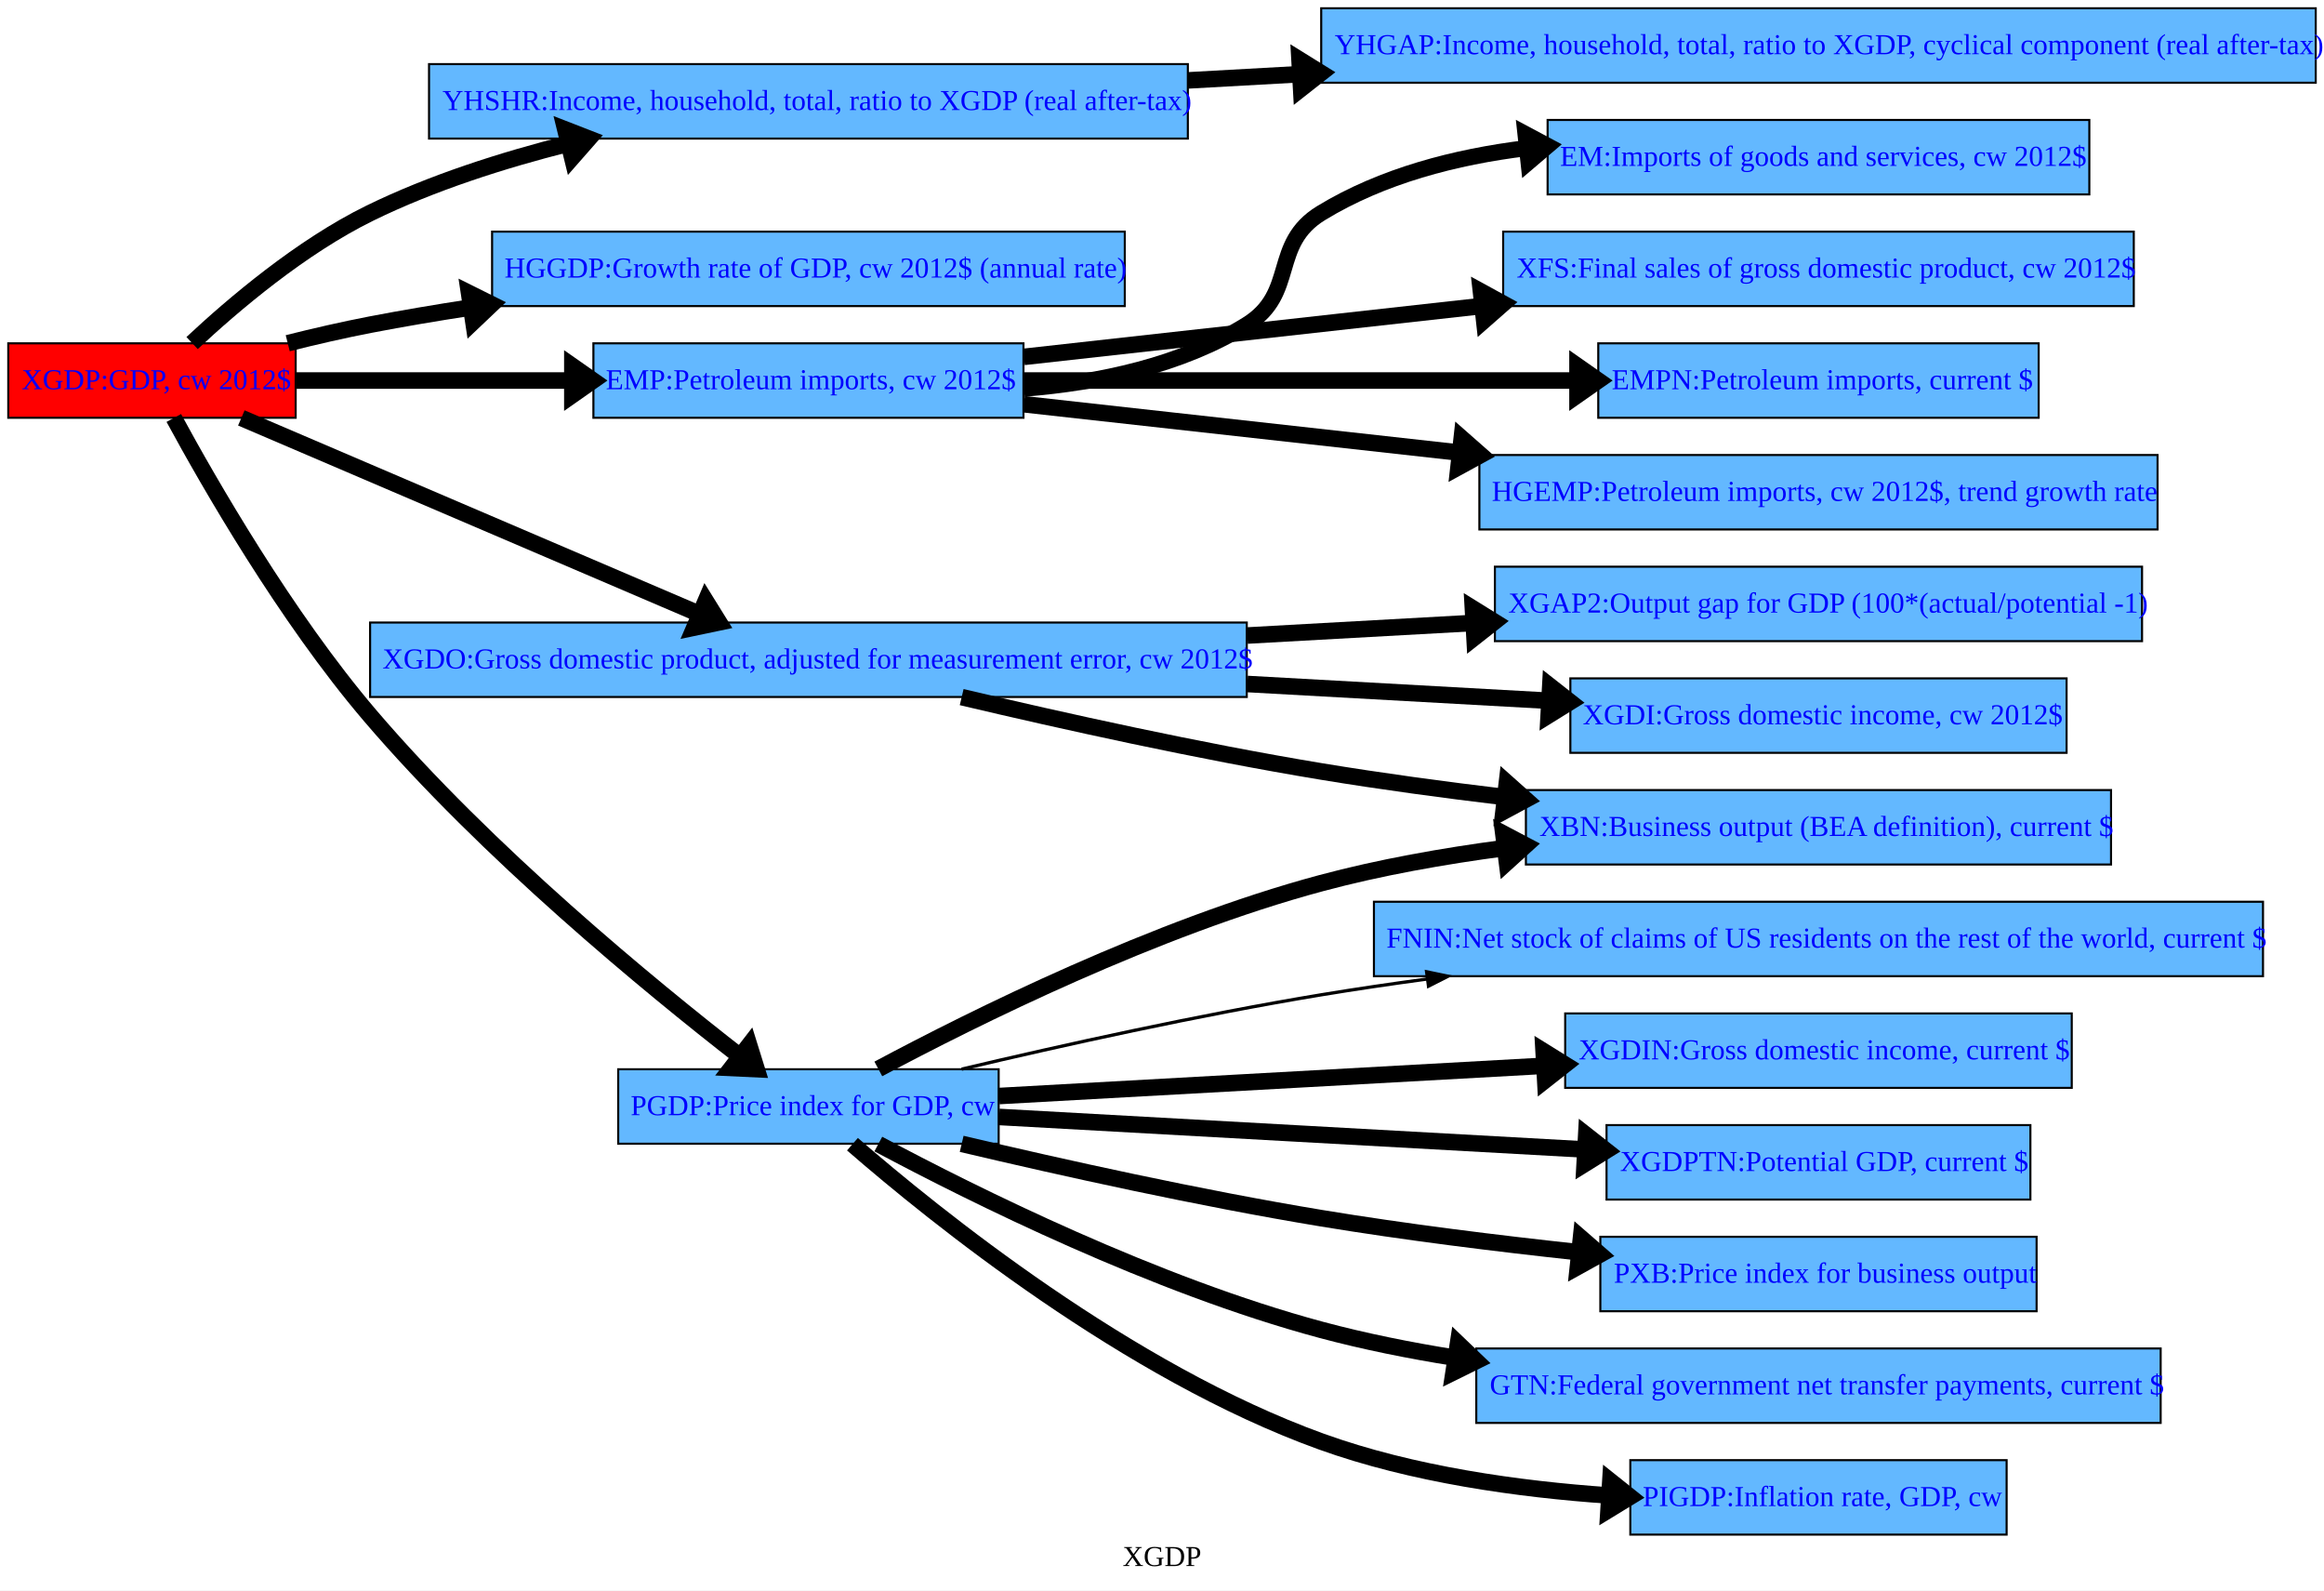
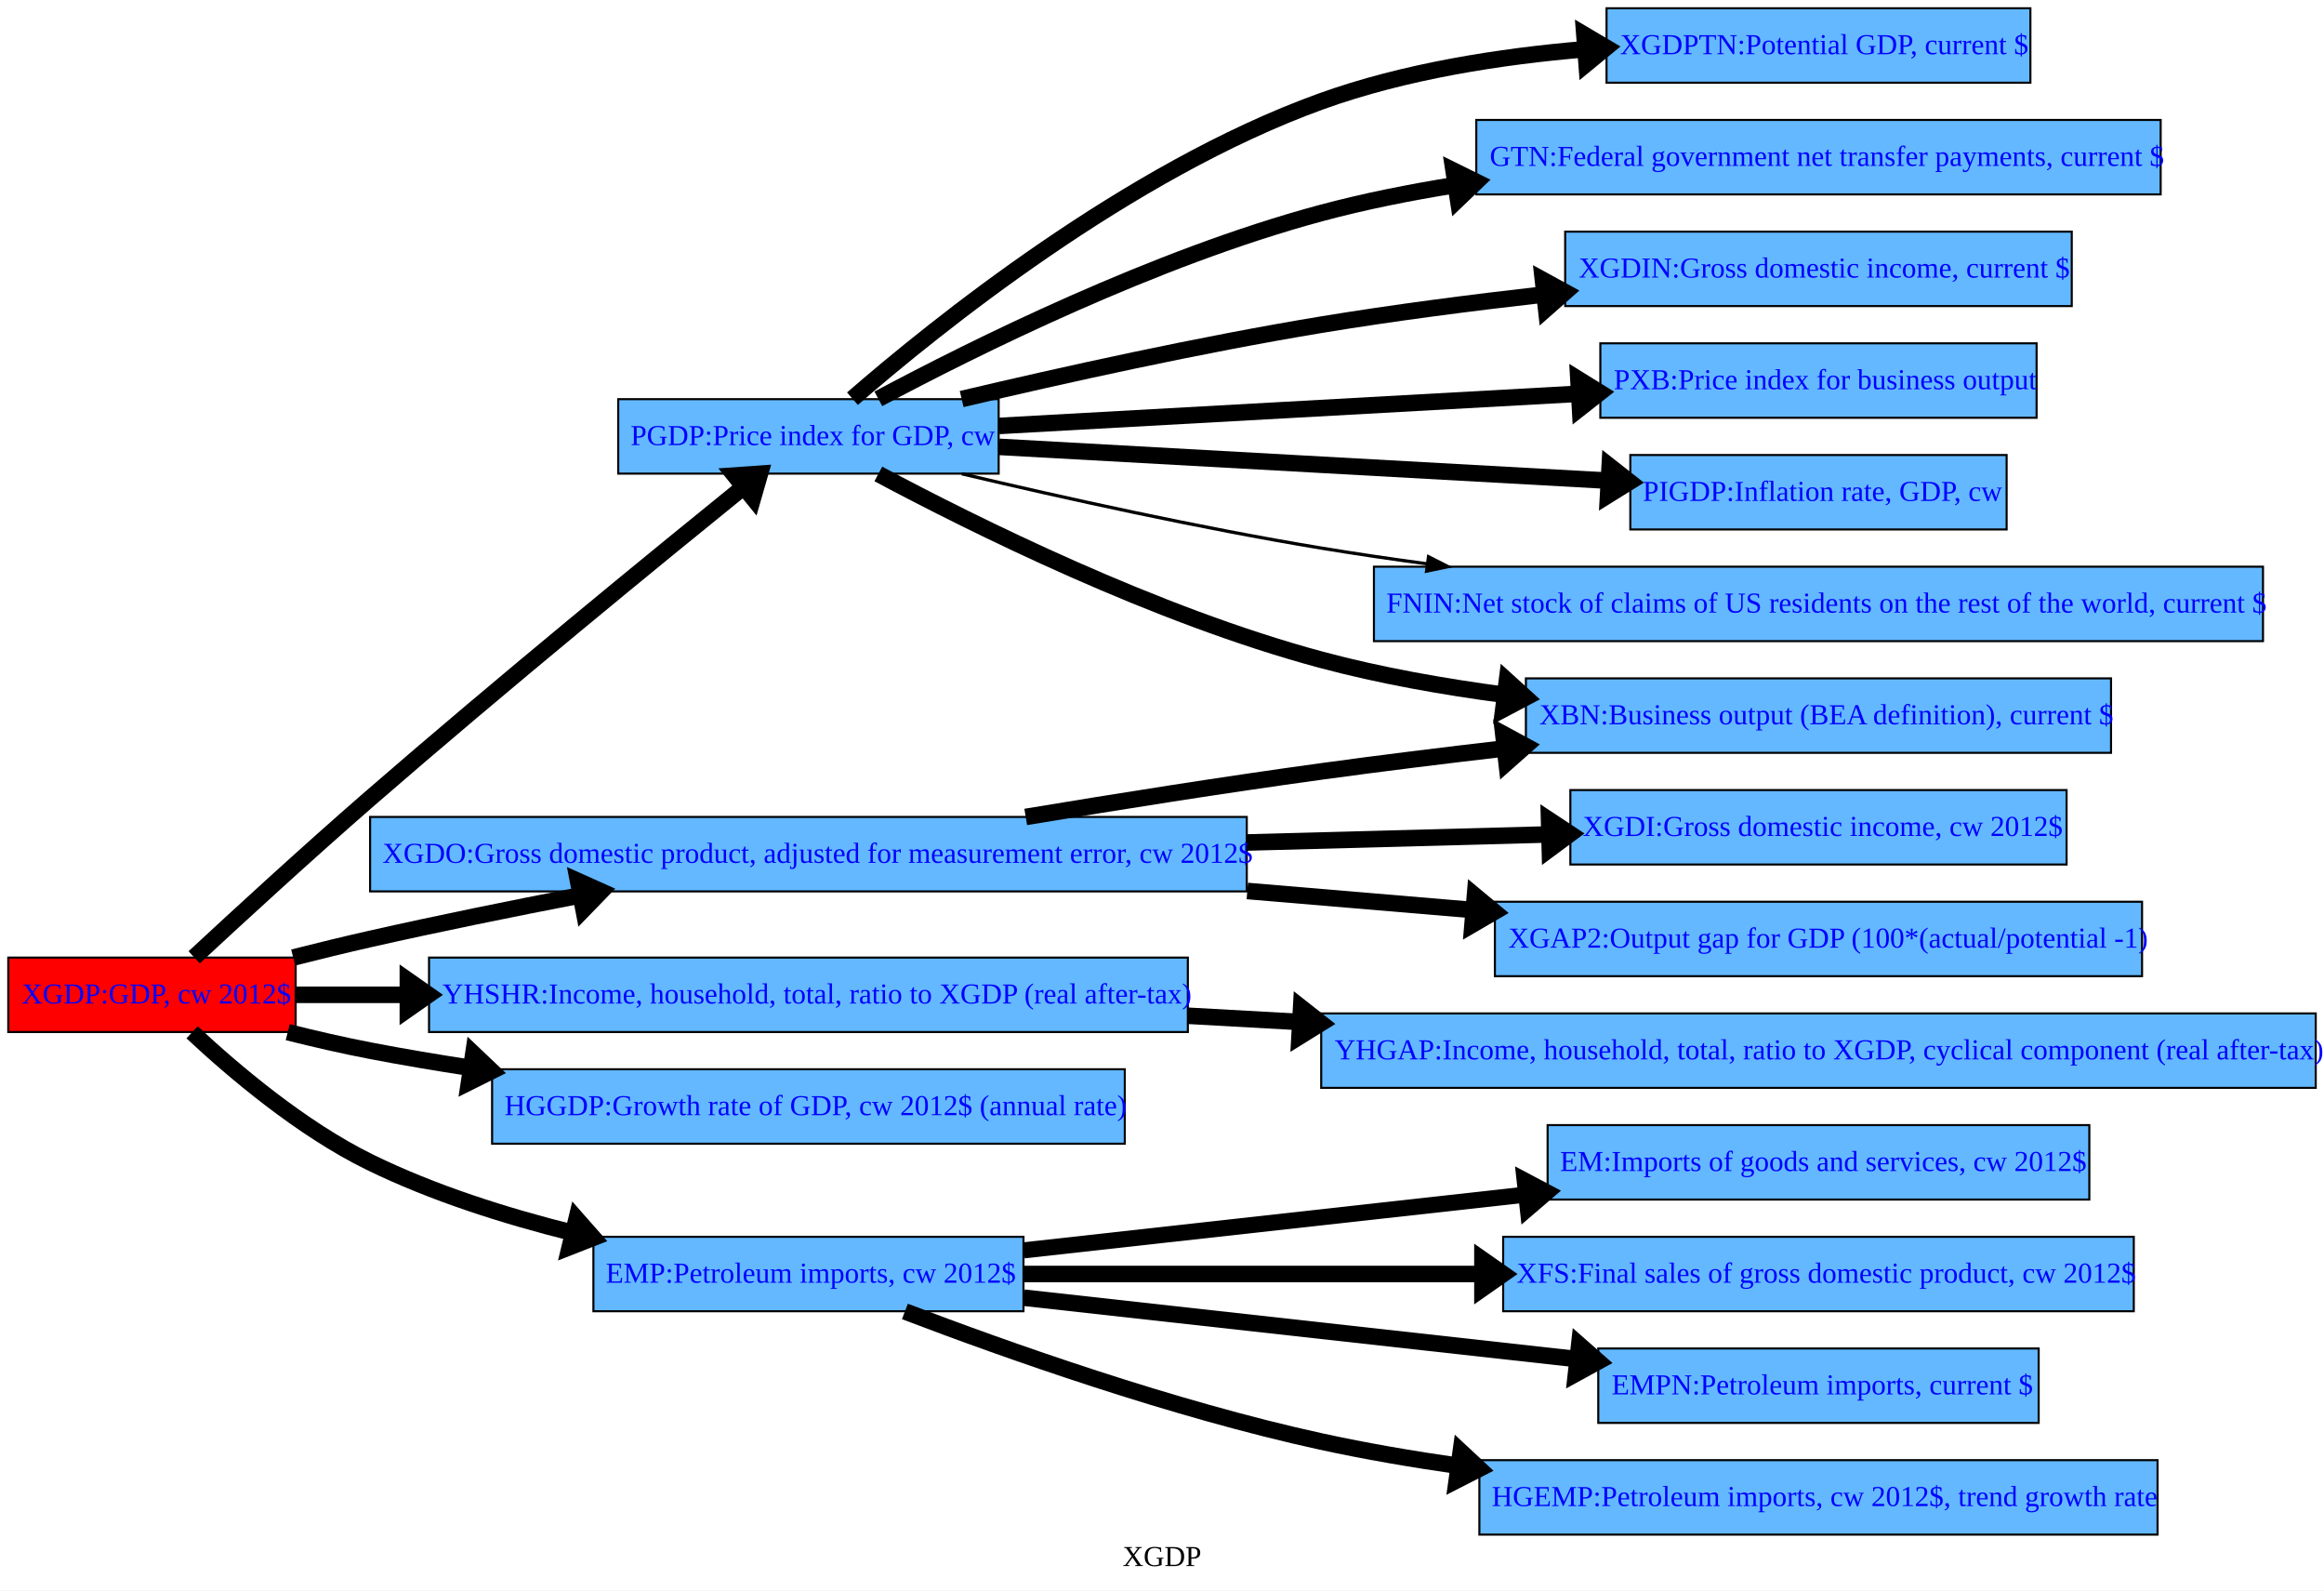
<svg xmlns="http://www.w3.org/2000/svg" xmlns:xlink="http://www.w3.org/1999/xlink" width="1124pt" height="769pt" viewBox="0.00 0.00 1124.00 769.00">
  <g id="graph0" class="graph" transform="scale(1 1) rotate(0) translate(4 765)">
    <polygon fill="white" stroke="transparent" points="-4,4 -4,-765 1120,-765 1120,4 -4,4" />
    <text text-anchor="middle" x="558" y="-7.8" font-family="Times New Roman,serif" font-size="14.00">XGDP</text>
    <g id="node1" class="node">
      <g id="a_node1">
-         <a xlink:title="Output gap for GDP (100*(actual/potential -1) FRML  &lt;&gt; XGAP2 = XGAP2_A+XGAP2_AERR+ (100*(XGDO/XGDPT-1))  $">
-           <polygon fill="#63b8ff" stroke="black" points="1032,-491 719,-491 719,-455 1032,-455 1032,-491" />
-           <text text-anchor="start" x="725.5" y="-468.8" font-family="Times New Roman,serif" font-size="14.00" fill="blue">XGAP2:Output gap for GDP (100*(actual/potential -1)</text>
-         </a>
-       </g>
-     </g>
-     <g id="node2" class="node">
-       <g id="a_node2">
-         <a xlink:title="Imports of goods and services, cw 2012$ FRML  &lt;&gt; EM = EXP(EM_A+EM_AERR+ (LOG(EM(-1))+.5*(EMON/EMN+EMON(-1)/EMN(-1))*((LOG(EMO))-(LOG(EMO(-1))))+.5*(EMPN/EMN+EMPN(-1)/EMN(-1))*((LOG(EMP))-(LOG(EMP(-1))))) ) $">
-           <polygon fill="#63b8ff" stroke="black" points="1006.5,-707 744.5,-707 744.5,-671 1006.5,-671 1006.5,-707" />
-           <text text-anchor="start" x="750.5" y="-684.8" font-family="Times New Roman,serif" font-size="14.00" fill="blue">EM:Imports of goods and services, cw 2012$</text>
-         </a>
-       </g>
-     </g>
-     <g id="node3" class="node">
-       <g id="a_node3">
-         <a xlink:title="Income, household, total, ratio to XGDP (real after-tax) FRML  &lt;&gt; YHSHR = YHSHR_A+YHSHR_AERR+ (YH/XGDP)  $">
-           <polygon fill="#63b8ff" stroke="black" points="570.5,-734 203.5,-734 203.5,-698 570.5,-698 570.5,-734" />
-           <text text-anchor="start" x="210" y="-711.8" font-family="Times New Roman,serif" font-size="14.00" fill="blue">YHSHR:Income, household, total, ratio to XGDP (real after-tax)</text>
-         </a>
-       </g>
-     </g>
-     <g id="node10" class="node">
-       <g id="a_node10">
-         <a xlink:title="Income, household, total, ratio to XGDP, cyclical component (real after-tax) FRML  &lt;&gt; YHGAP = YHGAP_A+YHGAP_AERR+ (100*LOG(YHSHR/ZYHST))  $">
-           <polygon fill="#63b8ff" stroke="black" points="1116,-761 635,-761 635,-725 1116,-725 1116,-761" />
-           <text text-anchor="start" x="641.5" y="-738.8" font-family="Times New Roman,serif" font-size="14.00" fill="blue">YHGAP:Income, household, total, ratio to XGDP, cyclical component (real after-tax)</text>
-         </a>
-       </g>
-     </g>
-     <g id="edge4" class="edge">
-       <g id="a_edge4">
-         <a xlink:href="bogus" xlink:title=" YHSHR -&gt; YHGAP Min. att. -2287%  max: 2200%">
-           <path fill="none" stroke="black" stroke-width="8" d="M570.54,-726.13C588.28,-727.12 606.49,-728.13 624.74,-729.14" />
-           <polygon fill="black" stroke="black" stroke-width="8" points="624.51,-736.14 634.89,-729.7 625.29,-722.16 624.51,-736.14" />
+         <a xlink:title="GDP, cw 2012$ FRML &lt;Z&gt; XGDP = EXP(XGDP_A+XGDP_AERR+ (LOG(XGDP(-1))+0.9985*LOG(XFS/XFS(-1))+0.6264*(LOG(KI)-LOG(KI(-1)))+-0.6249*(LOG(KI(-1))-LOG(KI(-2)))) ) $">
+           <polygon fill="red" stroke="black" points="139,-302 0,-302 0,-266 139,-266 139,-302" />
+           <text text-anchor="start" x="6.5" y="-279.8" font-family="Times New Roman,serif" font-size="14.00" fill="blue">XGDP:GDP, cw 2012$</text>
        </a>
      </g>
    </g>
    <g id="node4" class="node">
      <g id="a_node4">
-         <a xlink:title="Final sales of gross domestic product, cw 2012$ FRML &lt;Z&gt; XFS = EXP(XFS_A+XFS_AERR+ (LOG(XFS(-1))+0.6849*LOG(ECNIA/ECNIA(-1))+0.0386*LOG(EH/EH(-1))+0.1324*LOG(EBFI/EBFI(-1))+0.0429*LOG(EGFE/EGFE(-1))+0.0223*LOG(EGFL/EGFL(-1))+0.0395*LOG(EGSE/EGSE(-1))+0.0691*LOG(EGSL/EGSL(-1))+0.1203*LOG(EX/EX(-1))+-0.1399*LOG(EMO/EMO(-1))+-0.0101*LOG(EMP/EMP(-1))) ) $">
-           <polygon fill="#63b8ff" stroke="black" points="1028,-653 723,-653 723,-617 1028,-617 1028,-653" />
-           <text text-anchor="start" x="729.5" y="-630.8" font-family="Times New Roman,serif" font-size="14.00" fill="blue">XFS:Final sales of gross domestic product, cw 2012$</text>
-         </a>
-       </g>
-     </g>
-     <g id="node5" class="node">
-       <g id="a_node5">
-         <a xlink:title="Net stock of claims of US residents on the rest of the world, current $ FRML  &lt;&gt; FNIN = FNIN_A+FNIN_AERR+ (.25*FCBN+.54*(((LOG(FPC))-(LOG(FPC(-1))))*FNICN(-1))-.32*(((LOG(PGDP))-(LOG(PGDP(-1))))*FNILN(-1))-.67*(((LOG(FPX))-(LOG(FPX(-1))))*FNICN(-1))+.06*(((LOG(FPX))-(LOG(FPX(-1))))*FNILN(-1))+FNIRN) +FNIN(-1) $">
-           <polygon fill="#63b8ff" stroke="black" points="1090.5,-329 660.5,-329 660.5,-293 1090.5,-293 1090.5,-329" />
-           <text text-anchor="start" x="666.5" y="-306.8" font-family="Times New Roman,serif" font-size="14.00" fill="blue">FNIN:Net stock of claims of US residents on the rest of the world, current $</text>
-         </a>
-       </g>
-     </g>
-     <g id="node6" class="node">
-       <g id="a_node6">
-         <a xlink:title="Growth rate of GDP, cw 2012$ (annual rate) FRML  &lt;&gt; HGGDP = HGGDP_A+HGGDP_AERR+ (400*((LOG(XGDP))-(LOG(XGDP(-1)))))  $">
-           <polygon fill="#63b8ff" stroke="black" points="540,-653 234,-653 234,-617 540,-617 540,-653" />
-           <text text-anchor="start" x="240" y="-630.8" font-family="Times New Roman,serif" font-size="14.00" fill="blue">HGGDP:Growth rate of GDP, cw 2012$ (annual rate)</text>
-         </a>
-       </g>
-     </g>
-     <g id="node7" class="node">
-       <g id="a_node7">
-         <a xlink:title="Gross domestic income, cw 2012$ FRML  &lt;&gt; XGDI = XGDI_A+XGDI_AERR+ (XGDO*MEI)  $">
-           <polygon fill="#63b8ff" stroke="black" points="995.5,-437 755.5,-437 755.5,-401 995.5,-401 995.5,-437" />
-           <text text-anchor="start" x="761.5" y="-414.8" font-family="Times New Roman,serif" font-size="14.00" fill="blue">XGDI:Gross domestic income, cw 2012$</text>
-         </a>
-       </g>
-     </g>
-     <g id="node8" class="node">
-       <g id="a_node8">
-         <a xlink:title="Petroleum imports, current $ FRML  &lt;&gt; EMPN = EMPN_A+EMPN_AERR+ (.01*PMP*EMP)  $">
-           <polygon fill="#63b8ff" stroke="black" points="982,-599 769,-599 769,-563 982,-563 982,-599" />
-           <text text-anchor="start" x="775.5" y="-576.8" font-family="Times New Roman,serif" font-size="14.00" fill="blue">EMPN:Petroleum imports, current $</text>
-         </a>
-       </g>
-     </g>
-     <g id="node9" class="node">
-       <g id="a_node9">
-         <a xlink:title="GDP, cw 2012$ FRML &lt;Z&gt; XGDP = EXP(XGDP_A+XGDP_AERR+ (LOG(XGDP(-1))+0.9985*LOG(XFS/XFS(-1))+0.6264*(LOG(KI)-LOG(KI(-1)))+-0.6249*(LOG(KI(-1))-LOG(KI(-2)))) ) $">
-           <polygon fill="red" stroke="black" points="139,-599 0,-599 0,-563 139,-563 139,-599" />
-           <text text-anchor="start" x="6.5" y="-576.8" font-family="Times New Roman,serif" font-size="14.00" fill="blue">XGDP:GDP, cw 2012$</text>
-         </a>
-       </g>
-     </g>
-     <g id="edge12" class="edge">
-       <g id="a_edge12">
-         <a xlink:href="bogus" xlink:title=" XGDP -&gt; YHSHR Min. att. -825%  max: 268%">
-           <path fill="none" stroke="black" stroke-width="8" d="M88.91,-599.13C108.62,-617.56 141.6,-645.66 175,-662 204.78,-676.57 238.91,-687.49 270.92,-695.56" />
-           <polygon fill="black" stroke="black" stroke-width="8" points="269.41,-702.39 280.78,-697.97 272.73,-688.8 269.41,-702.39" />
-         </a>
-       </g>
-     </g>
-     <g id="edge16" class="edge">
-       <g id="a_edge16">
-         <a xlink:href="bogus" xlink:title=" XGDP -&gt; HGGDP Min. att. 100%  max: 100%">
-           <path fill="none" stroke="black" stroke-width="8" d="M135.16,-599.05C148.27,-602.34 162.03,-605.5 175,-608 190.69,-611.02 207.11,-613.79 223.55,-616.31" />
-           <polygon fill="black" stroke="black" stroke-width="8" points="222.86,-623.28 233.79,-617.84 224.94,-609.44 222.86,-623.28" />
-         </a>
-       </g>
-     </g>
-     <g id="node11" class="node">
-       <g id="a_node11">
-         <a xlink:title="Petroleum imports, cw 2012$ FRML &lt;Z&gt; EMP = XGDP*EXP(EMP_A+EMP_AERR+ (LOG(EMPTRT)+0.048026*((LOG(PMP/PXB))-(LOG(PMP(-1)/PXB(-1))))+0.022115*XGAP2(-1)) ) $">
-           <polygon fill="#63b8ff" stroke="black" points="491,-599 283,-599 283,-563 491,-563 491,-599" />
-           <text text-anchor="start" x="289" y="-576.8" font-family="Times New Roman,serif" font-size="14.00" fill="blue">EMP:Petroleum imports, cw 2012$</text>
-         </a>
-       </g>
-     </g>
-     <g id="edge3" class="edge">
-       <g id="a_edge3">
-         <a xlink:href="bogus" xlink:title=" XGDP -&gt; EMP Min. att. -47%  max: 216%">
-           <path fill="none" stroke="black" stroke-width="8" d="M139.35,-581C178.37,-581 228.17,-581 272.79,-581" />
-           <polygon fill="black" stroke="black" stroke-width="8" points="272.82,-588 282.82,-581 272.82,-574 272.82,-588" />
-         </a>
-       </g>
-     </g>
-     <g id="node12" class="node">
-       <g id="a_node12">
-         <a xlink:title="Gross domestic product, adjusted for measurement error, cw 2012$ FRML  &lt;&gt; XGDO = XGDO_A+XGDO_AERR+ (XGDP/MEP)  $">
-           <polygon fill="#63b8ff" stroke="black" points="599,-464 175,-464 175,-428 599,-428 599,-464" />
-           <text text-anchor="start" x="181" y="-441.8" font-family="Times New Roman,serif" font-size="14.00" fill="blue">XGDO:Gross domestic product, adjusted for measurement error, cw 2012$</text>
-         </a>
-       </g>
-     </g>
-     <g id="edge19" class="edge">
-       <g id="a_edge19">
-         <a xlink:href="bogus" xlink:title=" XGDP -&gt; XGDO Min. att. -9175%  max: 1573%">
-           <path fill="none" stroke="black" stroke-width="8" d="M112.72,-562.93C170.02,-538.42 272.33,-494.64 334.21,-468.16" />
-           <polygon fill="black" stroke="black" stroke-width="8" points="337.34,-474.44 343.78,-464.07 331.83,-461.57 337.34,-474.44" />
-         </a>
-       </g>
-     </g>
-     <g id="node13" class="node">
-       <g id="a_node13">
        <a xlink:title="Price index for GDP, cw FRML  &lt;&gt; PGDP = PGDP_A+PGDP_AERR+ (100*XGDPN/XGDP)  $">
-           <polygon fill="#63b8ff" stroke="black" points="479,-248 295,-248 295,-212 479,-212 479,-248" />
-           <text text-anchor="start" x="301" y="-225.8" font-family="Times New Roman,serif" font-size="14.00" fill="blue">PGDP:Price index for GDP, cw</text>
+           <polygon fill="#63b8ff" stroke="black" points="479,-572 295,-572 295,-536 479,-536 479,-572" />
+           <text text-anchor="start" x="301" y="-549.8" font-family="Times New Roman,serif" font-size="14.00" fill="blue">PGDP:Price index for GDP, cw</text>
        </a>
      </g>
    </g>
    <g id="edge17" class="edge">
      <g id="a_edge17">
        <a xlink:href="bogus" xlink:title=" XGDP -&gt; PGDP Min. att. -2763%  max: 15152%">
-           <path fill="none" stroke="black" stroke-width="8" d="M80.06,-562.91C96.94,-531.79 134.15,-466.86 175,-419 231.39,-352.94 310.41,-288.07 353.98,-254.19" />
-           <polygon fill="black" stroke="black" stroke-width="8" points="358.32,-259.69 361.95,-248.04 349.76,-248.61 358.32,-259.69" />
+           <path fill="none" stroke="black" stroke-width="8" d="M89.91,-302.13C110.71,-321.45 144.83,-352.79 175,-379 238.33,-434 314.47,-496.22 355.77,-529.64" />
+           <polygon fill="black" stroke="black" stroke-width="8" points="351.37,-535.09 363.55,-535.94 360.17,-524.2 351.37,-535.09" />
+         </a>
+       </g>
+     </g>
+     <g id="node6" class="node">
+       <g id="a_node6">
+         <a xlink:title="Gross domestic product, adjusted for measurement error, cw 2012$ FRML  &lt;&gt; XGDO = XGDO_A+XGDO_AERR+ (XGDP/MEP)  $">
+           <polygon fill="#63b8ff" stroke="black" points="599,-370 175,-370 175,-334 599,-334 599,-370" />
+           <text text-anchor="start" x="181" y="-347.8" font-family="Times New Roman,serif" font-size="14.00" fill="blue">XGDO:Gross domestic product, adjusted for measurement error, cw 2012$</text>
+         </a>
+       </g>
+     </g>
+     <g id="edge12" class="edge">
+       <g id="a_edge12">
+         <a xlink:href="bogus" xlink:title=" XGDP -&gt; XGDO Min. att. -9175%  max: 1573%">
+           <path fill="none" stroke="black" stroke-width="8" d="M137.81,-302.03C150.15,-305.16 162.94,-308.27 175,-311 207.9,-318.44 243.88,-325.74 276.66,-332.07" />
+           <polygon fill="black" stroke="black" stroke-width="8" points="275.58,-338.99 286.72,-334 278.22,-325.24 275.58,-338.99" />
+         </a>
+       </g>
+     </g>
+     <g id="node8" class="node">
+       <g id="a_node8">
+         <a xlink:title="Income, household, total, ratio to XGDP (real after-tax) FRML  &lt;&gt; YHSHR = YHSHR_A+YHSHR_AERR+ (YH/XGDP)  $">
+           <polygon fill="#63b8ff" stroke="black" points="570.5,-302 203.5,-302 203.5,-266 570.5,-266 570.5,-302" />
+           <text text-anchor="start" x="210" y="-279.8" font-family="Times New Roman,serif" font-size="14.00" fill="blue">YHSHR:Income, household, total, ratio to XGDP (real after-tax)</text>
+         </a>
+       </g>
+     </g>
+     <g id="edge14" class="edge">
+       <g id="a_edge14">
+         <a xlink:href="bogus" xlink:title=" XGDP -&gt; YHSHR Min. att. -825%  max: 268%">
+           <path fill="none" stroke="black" stroke-width="8" d="M139.35,-284C155.79,-284 174.15,-284 193.23,-284" />
+           <polygon fill="black" stroke="black" stroke-width="8" points="193.26,-291 203.26,-284 193.26,-277 193.26,-291" />
+         </a>
+       </g>
+     </g>
+     <g id="node17" class="node">
+       <g id="a_node17">
+         <a xlink:title="Growth rate of GDP, cw 2012$ (annual rate) FRML  &lt;&gt; HGGDP = HGGDP_A+HGGDP_AERR+ (400*((LOG(XGDP))-(LOG(XGDP(-1)))))  $">
+           <polygon fill="#63b8ff" stroke="black" points="540,-248 234,-248 234,-212 540,-212 540,-248" />
+           <text text-anchor="start" x="240" y="-225.8" font-family="Times New Roman,serif" font-size="14.00" fill="blue">HGGDP:Growth rate of GDP, cw 2012$ (annual rate)</text>
        </a>
      </g>
    </g>
    <g id="edge10" class="edge">
      <g id="a_edge10">
-         <a xlink:href="bogus" xlink:title=" EMP -&gt; EM Min. att. -78%  max: 24%">
-           <path fill="none" stroke="black" stroke-width="7.78" d="M491.25,-577.07C527.57,-579.95 567.22,-588.3 599,-608 623.51,-623.2 610.37,-646.98 635,-662 664.51,-679.99 699.91,-689.18 734.32,-693.38" />
-           <polygon fill="black" stroke="black" stroke-width="7.78" points="733.8,-700.18 744.48,-694.48 735.27,-686.64 733.8,-700.18" />
-         </a>
-       </g>
-     </g>
-     <g id="edge11" class="edge">
-       <g id="a_edge11">
-         <a xlink:href="bogus" xlink:title=" EMP -&gt; XFS Min. att. -108%  max: 5%">
-           <path fill="none" stroke="black" stroke-width="8" d="M491.17,-592.45C555.51,-599.59 639.67,-608.93 712.74,-617.05" />
-           <polygon fill="black" stroke="black" stroke-width="8" points="712.26,-624.04 722.98,-618.18 713.81,-610.12 712.26,-624.04" />
+         <a xlink:href="bogus" xlink:title=" XGDP -&gt; HGGDP Min. att. 100%  max: 100%">
+           <path fill="none" stroke="black" stroke-width="8" d="M135.16,-265.95C148.27,-262.66 162.03,-259.5 175,-257 190.69,-253.98 207.11,-251.21 223.55,-248.69" />
+           <polygon fill="black" stroke="black" stroke-width="8" points="224.94,-255.56 233.79,-247.16 222.86,-241.72 224.94,-255.56" />
+         </a>
+       </g>
+     </g>
+     <g id="node19" class="node">
+       <g id="a_node19">
+         <a xlink:title="Petroleum imports, cw 2012$ FRML &lt;Z&gt; EMP = XGDP*EXP(EMP_A+EMP_AERR+ (LOG(EMPTRT)+0.048026*((LOG(PMP/PXB))-(LOG(PMP(-1)/PXB(-1))))+0.022115*XGAP2(-1)) ) $">
+           <polygon fill="#63b8ff" stroke="black" points="491,-167 283,-167 283,-131 491,-131 491,-167" />
+           <text text-anchor="start" x="289" y="-144.8" font-family="Times New Roman,serif" font-size="14.00" fill="blue">EMP:Petroleum imports, cw 2012$</text>
+         </a>
+       </g>
+     </g>
+     <g id="edge15" class="edge">
+       <g id="a_edge15">
+         <a xlink:href="bogus" xlink:title=" XGDP -&gt; EMP Min. att. -47%  max: 216%">
+           <path fill="none" stroke="black" stroke-width="8" d="M88.91,-265.87C108.62,-247.44 141.6,-219.34 175,-203 205.4,-188.13 240.33,-177.06 272.91,-168.94" />
+           <polygon fill="black" stroke="black" stroke-width="8" points="274.86,-175.67 282.93,-166.52 271.57,-162.07 274.86,-175.67" />
+         </a>
+       </g>
+     </g>
+     <g id="node2" class="node">
+       <g id="a_node2">
+         <a xlink:title="Potential GDP, current $ FRML  &lt;&gt; XGDPTN = XGDPTN_A+XGDPTN_AERR+ (.01*PGDP*XGDPT)  $">
+           <polygon fill="#63b8ff" stroke="black" points="978,-761 773,-761 773,-725 978,-725 978,-761" />
+           <text text-anchor="start" x="779.5" y="-738.8" font-family="Times New Roman,serif" font-size="14.00" fill="blue">XGDPTN:Potential GDP, current $</text>
+         </a>
+       </g>
+     </g>
+     <g id="node3" class="node">
+       <g id="a_node3">
+         <a xlink:title="Federal government net transfer payments, current $ FRML &lt;Z&gt; GTN = GTN_A+GTN_AERR+ (.01*PGDP*GTR)  $">
+           <polygon fill="#63b8ff" stroke="black" points="1041,-707 710,-707 710,-671 1041,-671 1041,-707" />
+           <text text-anchor="start" x="716.5" y="-684.8" font-family="Times New Roman,serif" font-size="14.00" fill="blue">GTN:Federal government net transfer payments, current $</text>
+         </a>
+       </g>
+     </g>
+     <g id="edge3" class="edge">
+       <g id="a_edge3">
+         <a xlink:href="bogus" xlink:title=" PGDP -&gt; XGDPTN Min. att. -10595%  max: 1487%">
+           <path fill="none" stroke="black" stroke-width="8" d="M408.29,-572.23C448.31,-607 541.66,-682.31 635,-716 675.27,-730.53 721.61,-737.76 762.73,-741.21" />
+           <polygon fill="black" stroke="black" stroke-width="8" points="762.28,-748.19 772.79,-741.98 763.35,-734.23 762.28,-748.19" />
+         </a>
+       </g>
+     </g>
+     <g id="edge9" class="edge">
+       <g id="a_edge9">
+         <a xlink:href="bogus" xlink:title=" PGDP -&gt; GTN Min. att. -7725%  max: 2555%">
+           <path fill="none" stroke="black" stroke-width="8" d="M420.8,-572.16C467.05,-596.87 554.77,-640.46 635,-662 655.76,-667.57 677.84,-672 699.87,-675.51" />
+           <polygon fill="black" stroke="black" stroke-width="8" points="699.03,-682.46 709.98,-677.06 701.16,-668.62 699.03,-682.46" />
+         </a>
+       </g>
+     </g>
+     <g id="node5" class="node">
+       <g id="a_node5">
+         <a xlink:title="Gross domestic income, current $ FRML  &lt;&gt; XGDIN = XGDIN_A+XGDIN_AERR+ (XGDI*(PGDP/100))  $">
+           <polygon fill="#63b8ff" stroke="black" points="998,-653 753,-653 753,-617 998,-617 998,-653" />
+           <text text-anchor="start" x="759.5" y="-630.8" font-family="Times New Roman,serif" font-size="14.00" fill="blue">XGDIN:Gross domestic income, current $</text>
+         </a>
+       </g>
+     </g>
+     <g id="edge19" class="edge">
+       <g id="a_edge19">
+         <a xlink:href="bogus" xlink:title=" PGDP -&gt; XGDIN Min. att. -198%  max: 196%">
+           <path fill="none" stroke="black" stroke-width="8" d="M461.11,-572.06C510.07,-583.64 576.1,-598.27 635,-608 669.76,-613.74 707.55,-618.63 742.64,-622.6" />
+           <polygon fill="black" stroke="black" stroke-width="8" points="742.23,-629.6 752.94,-623.75 743.78,-615.68 742.23,-629.6" />
+         </a>
+       </g>
+     </g>
+     <g id="node10" class="node">
+       <g id="a_node10">
+         <a xlink:title="Business output (BEA definition), current $ FRML  &lt;&gt; XBN = XBN_A+XBN_AERR+ (PXB/100*XBO+XGDPN-XGDO*PGDP/100)  $">
+           <polygon fill="#63b8ff" stroke="black" points="1017,-437 734,-437 734,-401 1017,-401 1017,-437" />
+           <text text-anchor="start" x="740.5" y="-414.8" font-family="Times New Roman,serif" font-size="14.00" fill="blue">XBN:Business output (BEA definition), current $</text>
        </a>
      </g>
    </g>
    <g id="edge1" class="edge">
      <g id="a_edge1">
-         <a xlink:href="bogus" xlink:title=" EMP -&gt; EMPN Min. att. -3490%  max: 237%">
-           <path fill="none" stroke="black" stroke-width="8" d="M491.17,-581C569.55,-581 677.35,-581 758.67,-581" />
-           <polygon fill="black" stroke="black" stroke-width="8" points="758.96,-588 768.96,-581 758.96,-574 758.96,-588" />
+         <a xlink:href="bogus" xlink:title=" PGDP -&gt; XBN Min. att. -681%  max: 183%">
+           <path fill="none" stroke="black" stroke-width="8" d="M420.8,-535.84C467.05,-511.13 554.77,-467.54 635,-446 663.32,-438.4 694.08,-432.94 723.83,-429.01" />
+           <polygon fill="black" stroke="black" stroke-width="8" points="724.83,-435.94 733.87,-427.74 723.07,-422.05 724.83,-435.94" />
+         </a>
+       </g>
+     </g>
+     <g id="node11" class="node">
+       <g id="a_node11">
+         <a xlink:title="Price index for business output FRML  &lt;&gt; PXB = PXB_A+PXB_AERR+ (UPXB*PGDP)  $">
+           <polygon fill="#63b8ff" stroke="black" points="981,-599 770,-599 770,-563 981,-563 981,-599" />
+           <text text-anchor="start" x="776.5" y="-576.8" font-family="Times New Roman,serif" font-size="14.00" fill="blue">PXB:Price index for business output</text>
+         </a>
+       </g>
+     </g>
+     <g id="edge4" class="edge">
+       <g id="a_edge4">
+         <a xlink:href="bogus" xlink:title=" PGDP -&gt; PXB Min. att. 100%  max: 100%">
+           <path fill="none" stroke="black" stroke-width="8" d="M479.22,-559.06C558.62,-563.47 674.08,-569.88 759.74,-574.63" />
+           <polygon fill="black" stroke="black" stroke-width="8" points="759.39,-581.62 769.77,-575.19 760.17,-567.64 759.39,-581.62" />
+         </a>
+       </g>
+     </g>
+     <g id="node12" class="node">
+       <g id="a_node12">
+         <a xlink:title="Inflation rate, GDP, cw FRML  &lt;&gt; PIGDP = PIGDP_A+PIGDP_AERR+ (400*((LOG(PGDP))-(LOG(PGDP(-1)))))  $">
+           <polygon fill="#63b8ff" stroke="black" points="966.5,-545 784.5,-545 784.5,-509 966.5,-509 966.5,-545" />
+           <text text-anchor="start" x="790.5" y="-522.8" font-family="Times New Roman,serif" font-size="14.00" fill="blue">PIGDP:Inflation rate, GDP, cw</text>
+         </a>
+       </g>
+     </g>
+     <g id="edge13" class="edge">
+       <g id="a_edge13">
+         <a xlink:href="bogus" xlink:title=" PGDP -&gt; PIGDP Min. att. 100%  max: 100%">
+           <path fill="none" stroke="black" stroke-width="8" d="M479.22,-548.94C563.12,-544.28 687.29,-537.39 774,-532.58" />
+           <polygon fill="black" stroke="black" stroke-width="8" points="774.52,-539.56 784.12,-532.02 773.75,-525.58 774.52,-539.56" />
+         </a>
+       </g>
+     </g>
+     <g id="node15" class="node">
+       <g id="a_node15">
+         <a xlink:title="Net stock of claims of US residents on the rest of the world, current $ FRML  &lt;&gt; FNIN = FNIN_A+FNIN_AERR+ (.25*FCBN+.54*(((LOG(FPC))-(LOG(FPC(-1))))*FNICN(-1))-.32*(((LOG(PGDP))-(LOG(PGDP(-1))))*FNILN(-1))-.67*(((LOG(FPX))-(LOG(FPX(-1))))*FNICN(-1))+.06*(((LOG(FPX))-(LOG(FPX(-1))))*FNILN(-1))+FNIRN) +FNIN(-1) $">
+           <polygon fill="#63b8ff" stroke="black" points="1090.5,-491 660.5,-491 660.5,-455 1090.5,-455 1090.5,-491" />
+           <text text-anchor="start" x="666.5" y="-468.8" font-family="Times New Roman,serif" font-size="14.00" fill="blue">FNIN:Net stock of claims of US residents on the rest of the world, current $</text>
+         </a>
+       </g>
+     </g>
+     <g id="edge6" class="edge">
+       <g id="a_edge6">
+         <a xlink:href="bogus" xlink:title=" PGDP -&gt; FNIN Min. att. -16%  max: 13%">
+           <path fill="none" stroke="black" stroke-width="1.58" d="M461.11,-535.94C510.07,-524.36 576.1,-509.73 635,-500 651.57,-497.26 668.82,-494.72 686.14,-492.38" />
+           <polygon fill="black" stroke="black" stroke-width="1.58" points="686.9,-495.81 696.35,-491.02 685.97,-488.87 686.9,-495.81" />
+         </a>
+       </g>
+     </g>
+     <g id="edge20" class="edge">
+       <g id="a_edge20">
+         <a xlink:href="bogus" xlink:title=" XGDO -&gt; XBN Min. att. -412%  max: 993%">
+           <path fill="none" stroke="black" stroke-width="8" d="M492.09,-370C536.11,-377.32 587.98,-385.55 635,-392 663.68,-395.94 694.35,-399.72 723.84,-403.14" />
+           <polygon fill="black" stroke="black" stroke-width="8" points="723.05,-410.09 733.79,-404.28 724.65,-396.19 723.05,-410.09" />
+         </a>
+       </g>
+     </g>
+     <g id="node13" class="node">
+       <g id="a_node13">
+         <a xlink:title="Gross domestic income, cw 2012$ FRML  &lt;&gt; XGDI = XGDI_A+XGDI_AERR+ (XGDO*MEI)  $">
+           <polygon fill="#63b8ff" stroke="black" points="995.5,-383 755.5,-383 755.5,-347 995.5,-347 995.5,-383" />
+           <text text-anchor="start" x="761.5" y="-360.8" font-family="Times New Roman,serif" font-size="14.00" fill="blue">XGDI:Gross domestic income, cw 2012$</text>
+         </a>
+       </g>
+     </g>
+     <g id="edge16" class="edge">
+       <g id="a_edge16">
+         <a xlink:href="bogus" xlink:title=" XGDO -&gt; XGDI Min. att. -1633%  max: 465%">
+           <path fill="none" stroke="black" stroke-width="8" d="M599.26,-357.65C648.97,-358.97 700.49,-360.35 745.33,-361.55" />
+           <polygon fill="black" stroke="black" stroke-width="8" points="745.2,-368.55 755.38,-361.82 745.57,-354.55 745.2,-368.55" />
+         </a>
+       </g>
+     </g>
+     <g id="node20" class="node">
+       <g id="a_node20">
+         <a xlink:title="Output gap for GDP (100*(actual/potential -1) FRML  &lt;&gt; XGAP2 = XGAP2_A+XGAP2_AERR+ (100*(XGDO/XGDPT-1))  $">
+           <polygon fill="#63b8ff" stroke="black" points="1032,-329 719,-329 719,-293 1032,-293 1032,-329" />
+           <text text-anchor="start" x="725.5" y="-306.8" font-family="Times New Roman,serif" font-size="14.00" fill="blue">XGAP2:Output gap for GDP (100*(actual/potential -1)</text>
+         </a>
+       </g>
+     </g>
+     <g id="edge7" class="edge">
+       <g id="a_edge7">
+         <a xlink:href="bogus" xlink:title=" XGDO -&gt; XGAP2 Min. att. -732%  max: 596%">
+           <path fill="none" stroke="black" stroke-width="8" d="M599.26,-334.2C635.79,-331.12 673.29,-327.96 708.41,-325" />
+           <polygon fill="black" stroke="black" stroke-width="8" points="709.35,-331.94 718.73,-324.13 708.18,-317.99 709.35,-331.94" />
+         </a>
+       </g>
+     </g>
+     <g id="node7" class="node">
+       <g id="a_node7">
+         <a xlink:title="Imports of goods and services, cw 2012$ FRML  &lt;&gt; EM = EXP(EM_A+EM_AERR+ (LOG(EM(-1))+.5*(EMON/EMN+EMON(-1)/EMN(-1))*((LOG(EMO))-(LOG(EMO(-1))))+.5*(EMPN/EMN+EMPN(-1)/EMN(-1))*((LOG(EMP))-(LOG(EMP(-1))))) ) $">
+           <polygon fill="#63b8ff" stroke="black" points="1006.5,-221 744.5,-221 744.5,-185 1006.5,-185 1006.5,-221" />
+           <text text-anchor="start" x="750.5" y="-198.8" font-family="Times New Roman,serif" font-size="14.00" fill="blue">EM:Imports of goods and services, cw 2012$</text>
+         </a>
+       </g>
+     </g>
+     <g id="node9" class="node">
+       <g id="a_node9">
+         <a xlink:title="Income, household, total, ratio to XGDP, cyclical component (real after-tax) FRML  &lt;&gt; YHGAP = YHGAP_A+YHGAP_AERR+ (100*LOG(YHSHR/ZYHST))  $">
+           <polygon fill="#63b8ff" stroke="black" points="1116,-275 635,-275 635,-239 1116,-239 1116,-275" />
+           <text text-anchor="start" x="641.5" y="-252.8" font-family="Times New Roman,serif" font-size="14.00" fill="blue">YHGAP:Income, household, total, ratio to XGDP, cyclical component (real after-tax)</text>
+         </a>
+       </g>
+     </g>
+     <g id="edge18" class="edge">
+       <g id="a_edge18">
+         <a xlink:href="bogus" xlink:title=" YHSHR -&gt; YHGAP Min. att. -2287%  max: 2200%">
+           <path fill="none" stroke="black" stroke-width="8" d="M570.54,-273.87C588.28,-272.88 606.49,-271.87 624.74,-270.86" />
+           <polygon fill="black" stroke="black" stroke-width="8" points="625.29,-277.84 634.89,-270.3 624.51,-263.86 625.29,-277.84" />
+         </a>
+       </g>
+     </g>
+     <g id="node14" class="node">
+       <g id="a_node14">
+         <a xlink:title="Final sales of gross domestic product, cw 2012$ FRML &lt;Z&gt; XFS = EXP(XFS_A+XFS_AERR+ (LOG(XFS(-1))+0.6849*LOG(ECNIA/ECNIA(-1))+0.0386*LOG(EH/EH(-1))+0.1324*LOG(EBFI/EBFI(-1))+0.0429*LOG(EGFE/EGFE(-1))+0.0223*LOG(EGFL/EGFL(-1))+0.0395*LOG(EGSE/EGSE(-1))+0.0691*LOG(EGSL/EGSL(-1))+0.1203*LOG(EX/EX(-1))+-0.1399*LOG(EMO/EMO(-1))+-0.0101*LOG(EMP/EMP(-1))) ) $">
+           <polygon fill="#63b8ff" stroke="black" points="1028,-167 723,-167 723,-131 1028,-131 1028,-167" />
+           <text text-anchor="start" x="729.5" y="-144.8" font-family="Times New Roman,serif" font-size="14.00" fill="blue">XFS:Final sales of gross domestic product, cw 2012$</text>
+         </a>
+       </g>
+     </g>
+     <g id="node16" class="node">
+       <g id="a_node16">
+         <a xlink:title="Petroleum imports, current $ FRML  &lt;&gt; EMPN = EMPN_A+EMPN_AERR+ (.01*PMP*EMP)  $">
+           <polygon fill="#63b8ff" stroke="black" points="982,-113 769,-113 769,-77 982,-77 982,-113" />
+           <text text-anchor="start" x="775.5" y="-90.8" font-family="Times New Roman,serif" font-size="14.00" fill="blue">EMPN:Petroleum imports, current $</text>
        </a>
      </g>
    </g>
    <g id="node18" class="node">
      <g id="a_node18">
        <a xlink:title="Petroleum imports, cw 2012$, trend growth rate FRML &lt;Z&gt; HGEMP = HGEMP_A+HGEMP_AERR+ (.9*HGEMP(-1)+.1*400*LOG(EMP/EMP(-1)))  $">
-           <polygon fill="#63b8ff" stroke="black" points="1039.5,-545 711.5,-545 711.5,-509 1039.5,-509 1039.5,-545" />
-           <text text-anchor="start" x="717.5" y="-522.8" font-family="Times New Roman,serif" font-size="14.00" fill="blue">HGEMP:Petroleum imports, cw 2012$, trend growth rate</text>
+           <polygon fill="#63b8ff" stroke="black" points="1039.5,-59 711.5,-59 711.5,-23 1039.5,-23 1039.5,-59" />
+           <text text-anchor="start" x="717.5" y="-36.8" font-family="Times New Roman,serif" font-size="14.00" fill="blue">HGEMP:Petroleum imports, cw 2012$, trend growth rate</text>
+         </a>
+       </g>
+     </g>
+     <g id="edge5" class="edge">
+       <g id="a_edge5">
+         <a xlink:href="bogus" xlink:title=" EMP -&gt; EM Min. att. -78%  max: 24%">
+           <path fill="none" stroke="black" stroke-width="7.78" d="M491.17,-160.45C561.78,-168.29 656.27,-178.78 733.76,-187.38" />
+           <polygon fill="black" stroke="black" stroke-width="7.78" points="733.41,-194.19 744.1,-188.53 734.91,-180.65 733.41,-194.19" />
        </a>
      </g>
    </g>
    <g id="edge2" class="edge">
      <g id="a_edge2">
-         <a xlink:href="bogus" xlink:title=" EMP -&gt; HGEMP Min. att. -665%  max: 313%">
-           <path fill="none" stroke="black" stroke-width="8" d="M491.17,-569.55C552.32,-562.76 631.38,-553.99 701.8,-546.17" />
-           <polygon fill="black" stroke="black" stroke-width="8" points="702.96,-553.08 712.12,-545.02 701.41,-539.17 702.96,-553.08" />
-         </a>
-       </g>
-     </g>
-     <g id="edge5" class="edge">
-       <g id="a_edge5">
-         <a xlink:href="bogus" xlink:title=" XGDO -&gt; XGAP2 Min. att. -732%  max: 596%">
-           <path fill="none" stroke="black" stroke-width="8" d="M599.26,-457.72C635.79,-459.75 673.29,-461.83 708.41,-463.78" />
-           <polygon fill="black" stroke="black" stroke-width="8" points="708.36,-470.79 718.73,-464.36 709.14,-456.81 708.36,-470.79" />
-         </a>
-       </g>
-     </g>
-     <g id="edge6" class="edge">
-       <g id="a_edge6">
-         <a xlink:href="bogus" xlink:title=" XGDO -&gt; XGDI Min. att. -1633%  max: 465%">
-           <path fill="none" stroke="black" stroke-width="8" d="M599.26,-434.28C648.97,-431.52 700.49,-428.66 745.33,-426.17" />
-           <polygon fill="black" stroke="black" stroke-width="8" points="745.78,-433.15 755.38,-425.61 745.01,-419.18 745.78,-433.15" />
-         </a>
-       </g>
-     </g>
-     <g id="node15" class="node">
-       <g id="a_node15">
-         <a xlink:title="Business output (BEA definition), current $ FRML  &lt;&gt; XBN = XBN_A+XBN_AERR+ (PXB/100*XBO+XGDPN-XGDO*PGDP/100)  $">
-           <polygon fill="#63b8ff" stroke="black" points="1017,-383 734,-383 734,-347 1017,-347 1017,-383" />
-           <text text-anchor="start" x="740.5" y="-360.8" font-family="Times New Roman,serif" font-size="14.00" fill="blue">XBN:Business output (BEA definition), current $</text>
-         </a>
-       </g>
-     </g>
-     <g id="edge13" class="edge">
-       <g id="a_edge13">
-         <a xlink:href="bogus" xlink:title=" XGDO -&gt; XBN Min. att. -412%  max: 993%">
-           <path fill="none" stroke="black" stroke-width="8" d="M461.11,-427.94C510.07,-416.36 576.1,-401.73 635,-392 663.65,-387.27 694.37,-383.11 723.93,-379.58" />
-           <polygon fill="black" stroke="black" stroke-width="8" points="724.8,-386.52 733.91,-378.4 723.16,-372.62 724.8,-386.52" />
-         </a>
-       </g>
-     </g>
-     <g id="edge15" class="edge">
-       <g id="a_edge15">
-         <a xlink:href="bogus" xlink:title=" PGDP -&gt; FNIN Min. att. -16%  max: 13%">
-           <path fill="none" stroke="black" stroke-width="1.58" d="M461.11,-248.06C510.07,-259.64 576.1,-274.27 635,-284 651.57,-286.74 668.82,-289.28 686.14,-291.62" />
-           <polygon fill="black" stroke="black" stroke-width="1.58" points="685.97,-295.13 696.35,-292.98 686.9,-288.19 685.97,-295.13" />
-         </a>
-       </g>
-     </g>
-     <g id="node14" class="node">
-       <g id="a_node14">
-         <a xlink:title="Gross domestic income, current $ FRML  &lt;&gt; XGDIN = XGDIN_A+XGDIN_AERR+ (XGDI*(PGDP/100))  $">
-           <polygon fill="#63b8ff" stroke="black" points="998,-275 753,-275 753,-239 998,-239 998,-275" />
-           <text text-anchor="start" x="759.5" y="-252.8" font-family="Times New Roman,serif" font-size="14.00" fill="blue">XGDIN:Gross domestic income, current $</text>
-         </a>
-       </g>
-     </g>
-     <g id="edge7" class="edge">
-       <g id="a_edge7">
-         <a xlink:href="bogus" xlink:title=" PGDP -&gt; XGDIN Min. att. -198%  max: 196%">
-           <path fill="none" stroke="black" stroke-width="8" d="M479.22,-235.06C553.51,-239.19 659.39,-245.06 742.87,-249.69" />
-           <polygon fill="black" stroke="black" stroke-width="8" points="742.56,-256.69 752.93,-250.25 743.34,-242.71 742.56,-256.69" />
-         </a>
-       </g>
-     </g>
-     <g id="edge18" class="edge">
-       <g id="a_edge18">
-         <a xlink:href="bogus" xlink:title=" PGDP -&gt; XBN Min. att. -681%  max: 183%">
-           <path fill="none" stroke="black" stroke-width="8" d="M420.8,-248.16C467.05,-272.87 554.77,-316.46 635,-338 663.32,-345.6 694.08,-351.06 723.83,-354.99" />
-           <polygon fill="black" stroke="black" stroke-width="8" points="723.07,-361.95 733.87,-356.26 724.83,-348.06 723.07,-361.95" />
-         </a>
-       </g>
-     </g>
-     <g id="node16" class="node">
-       <g id="a_node16">
-         <a xlink:title="Potential GDP, current $ FRML  &lt;&gt; XGDPTN = XGDPTN_A+XGDPTN_AERR+ (.01*PGDP*XGDPT)  $">
-           <polygon fill="#63b8ff" stroke="black" points="978,-221 773,-221 773,-185 978,-185 978,-221" />
-           <text text-anchor="start" x="779.5" y="-198.8" font-family="Times New Roman,serif" font-size="14.00" fill="blue">XGDPTN:Potential GDP, current $</text>
-         </a>
-       </g>
-     </g>
-     <g id="edge20" class="edge">
-       <g id="a_edge20">
-         <a xlink:href="bogus" xlink:title=" PGDP -&gt; XGDPTN Min. att. -10595%  max: 1487%">
-           <path fill="none" stroke="black" stroke-width="8" d="M479.22,-224.94C559.54,-220.48 676.78,-213.97 762.72,-209.2" />
-           <polygon fill="black" stroke="black" stroke-width="8" points="763.18,-216.19 772.78,-208.65 762.41,-202.21 763.18,-216.19" />
-         </a>
-       </g>
-     </g>
-     <g id="node17" class="node">
-       <g id="a_node17">
-         <a xlink:title="Price index for business output FRML  &lt;&gt; PXB = PXB_A+PXB_AERR+ (UPXB*PGDP)  $">
-           <polygon fill="#63b8ff" stroke="black" points="981,-167 770,-167 770,-131 981,-131 981,-167" />
-           <text text-anchor="start" x="776.5" y="-144.8" font-family="Times New Roman,serif" font-size="14.00" fill="blue">PXB:Price index for business output</text>
-         </a>
-       </g>
-     </g>
-     <g id="edge14" class="edge">
-       <g id="a_edge14">
-         <a xlink:href="bogus" xlink:title=" PGDP -&gt; PXB Min. att. 100%  max: 100%">
-           <path fill="none" stroke="black" stroke-width="8" d="M461.11,-211.94C510.07,-200.36 576.1,-185.73 635,-176 675.53,-169.3 720.2,-163.77 759.87,-159.5" />
-           <polygon fill="black" stroke="black" stroke-width="8" points="760.64,-166.45 769.85,-158.44 759.16,-152.53 760.64,-166.45" />
-         </a>
-       </g>
-     </g>
-     <g id="node19" class="node">
-       <g id="a_node19">
-         <a xlink:title="Federal government net transfer payments, current $ FRML &lt;Z&gt; GTN = GTN_A+GTN_AERR+ (.01*PGDP*GTR)  $">
-           <polygon fill="#63b8ff" stroke="black" points="1041,-113 710,-113 710,-77 1041,-77 1041,-113" />
-           <text text-anchor="start" x="716.5" y="-90.8" font-family="Times New Roman,serif" font-size="14.00" fill="blue">GTN:Federal government net transfer payments, current $</text>
+         <a xlink:href="bogus" xlink:title=" EMP -&gt; XFS Min. att. -108%  max: 5%">
+           <path fill="none" stroke="black" stroke-width="8" d="M491.17,-149C555.51,-149 639.67,-149 712.74,-149" />
+           <polygon fill="black" stroke="black" stroke-width="8" points="712.98,-156 722.98,-149 712.98,-142 712.98,-156" />
+         </a>
+       </g>
+     </g>
+     <g id="edge11" class="edge">
+       <g id="a_edge11">
+         <a xlink:href="bogus" xlink:title=" EMP -&gt; EMPN Min. att. -3490%  max: 237%">
+           <path fill="none" stroke="black" stroke-width="8" d="M491.17,-137.55C569.55,-128.85 677.35,-116.88 758.67,-107.86" />
+           <polygon fill="black" stroke="black" stroke-width="8" points="759.79,-114.78 768.96,-106.72 758.24,-100.86 759.79,-114.78" />
        </a>
      </g>
    </g>
    <g id="edge8" class="edge">
      <g id="a_edge8">
-         <a xlink:href="bogus" xlink:title=" PGDP -&gt; GTN Min. att. -7725%  max: 2555%">
-           <path fill="none" stroke="black" stroke-width="8" d="M420.8,-211.84C467.05,-187.13 554.77,-143.54 635,-122 655.76,-116.43 677.84,-112 699.87,-108.49" />
-           <polygon fill="black" stroke="black" stroke-width="8" points="701.16,-115.38 709.98,-106.94 699.03,-101.54 701.16,-115.38" />
-         </a>
-       </g>
-     </g>
-     <g id="node20" class="node">
-       <g id="a_node20">
-         <a xlink:title="Inflation rate, GDP, cw FRML  &lt;&gt; PIGDP = PIGDP_A+PIGDP_AERR+ (400*((LOG(PGDP))-(LOG(PGDP(-1)))))  $">
-           <polygon fill="#63b8ff" stroke="black" points="966.5,-59 784.5,-59 784.5,-23 966.5,-23 966.5,-59" />
-           <text text-anchor="start" x="790.5" y="-36.8" font-family="Times New Roman,serif" font-size="14.00" fill="blue">PIGDP:Inflation rate, GDP, cw</text>
-         </a>
-       </g>
-     </g>
-     <g id="edge9" class="edge">
-       <g id="a_edge9">
-         <a xlink:href="bogus" xlink:title=" PGDP -&gt; PIGDP Min. att. 100%  max: 100%">
-           <path fill="none" stroke="black" stroke-width="8" d="M408.29,-211.77C448.31,-177 541.66,-101.69 635,-68 679.09,-52.09 730.46,-44.93 774.28,-41.91" />
-           <polygon fill="black" stroke="black" stroke-width="8" points="774.84,-48.89 784.38,-41.28 773.97,-34.92 774.84,-48.89" />
+         <a xlink:href="bogus" xlink:title=" EMP -&gt; HGEMP Min. att. -665%  max: 313%">
+           <path fill="none" stroke="black" stroke-width="8" d="M433.65,-130.9C482.64,-112.22 563.13,-83.66 635,-68 656.37,-63.34 678.99,-59.46 701.47,-56.24" />
+           <polygon fill="black" stroke="black" stroke-width="8" points="702.5,-63.16 711.44,-54.84 700.57,-49.29 702.5,-63.16" />
        </a>
      </g>
    </g>
  </g>
</svg>
